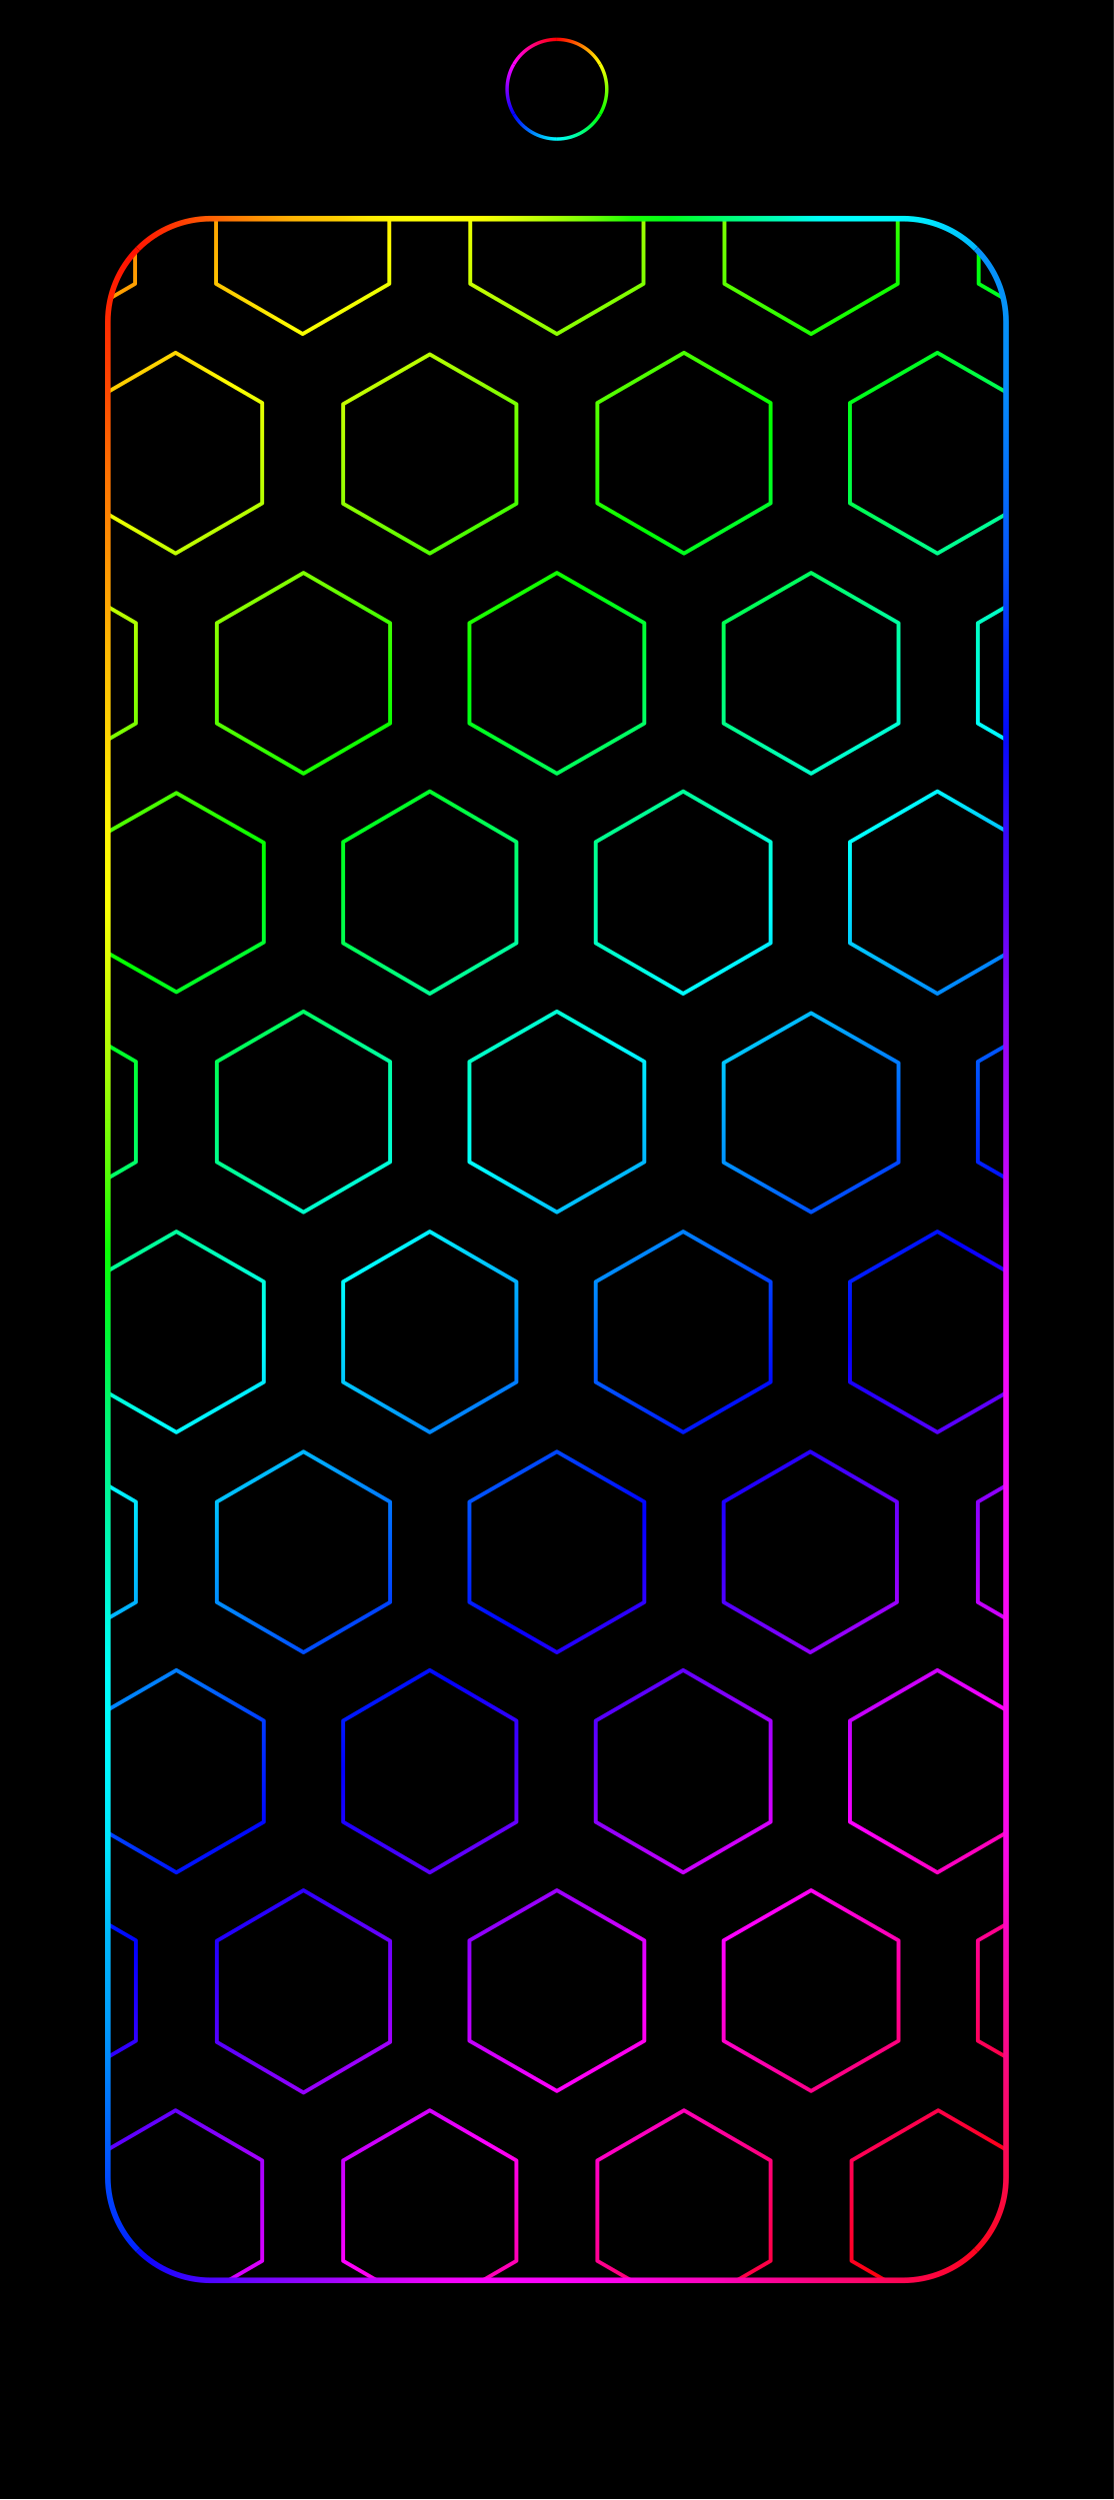
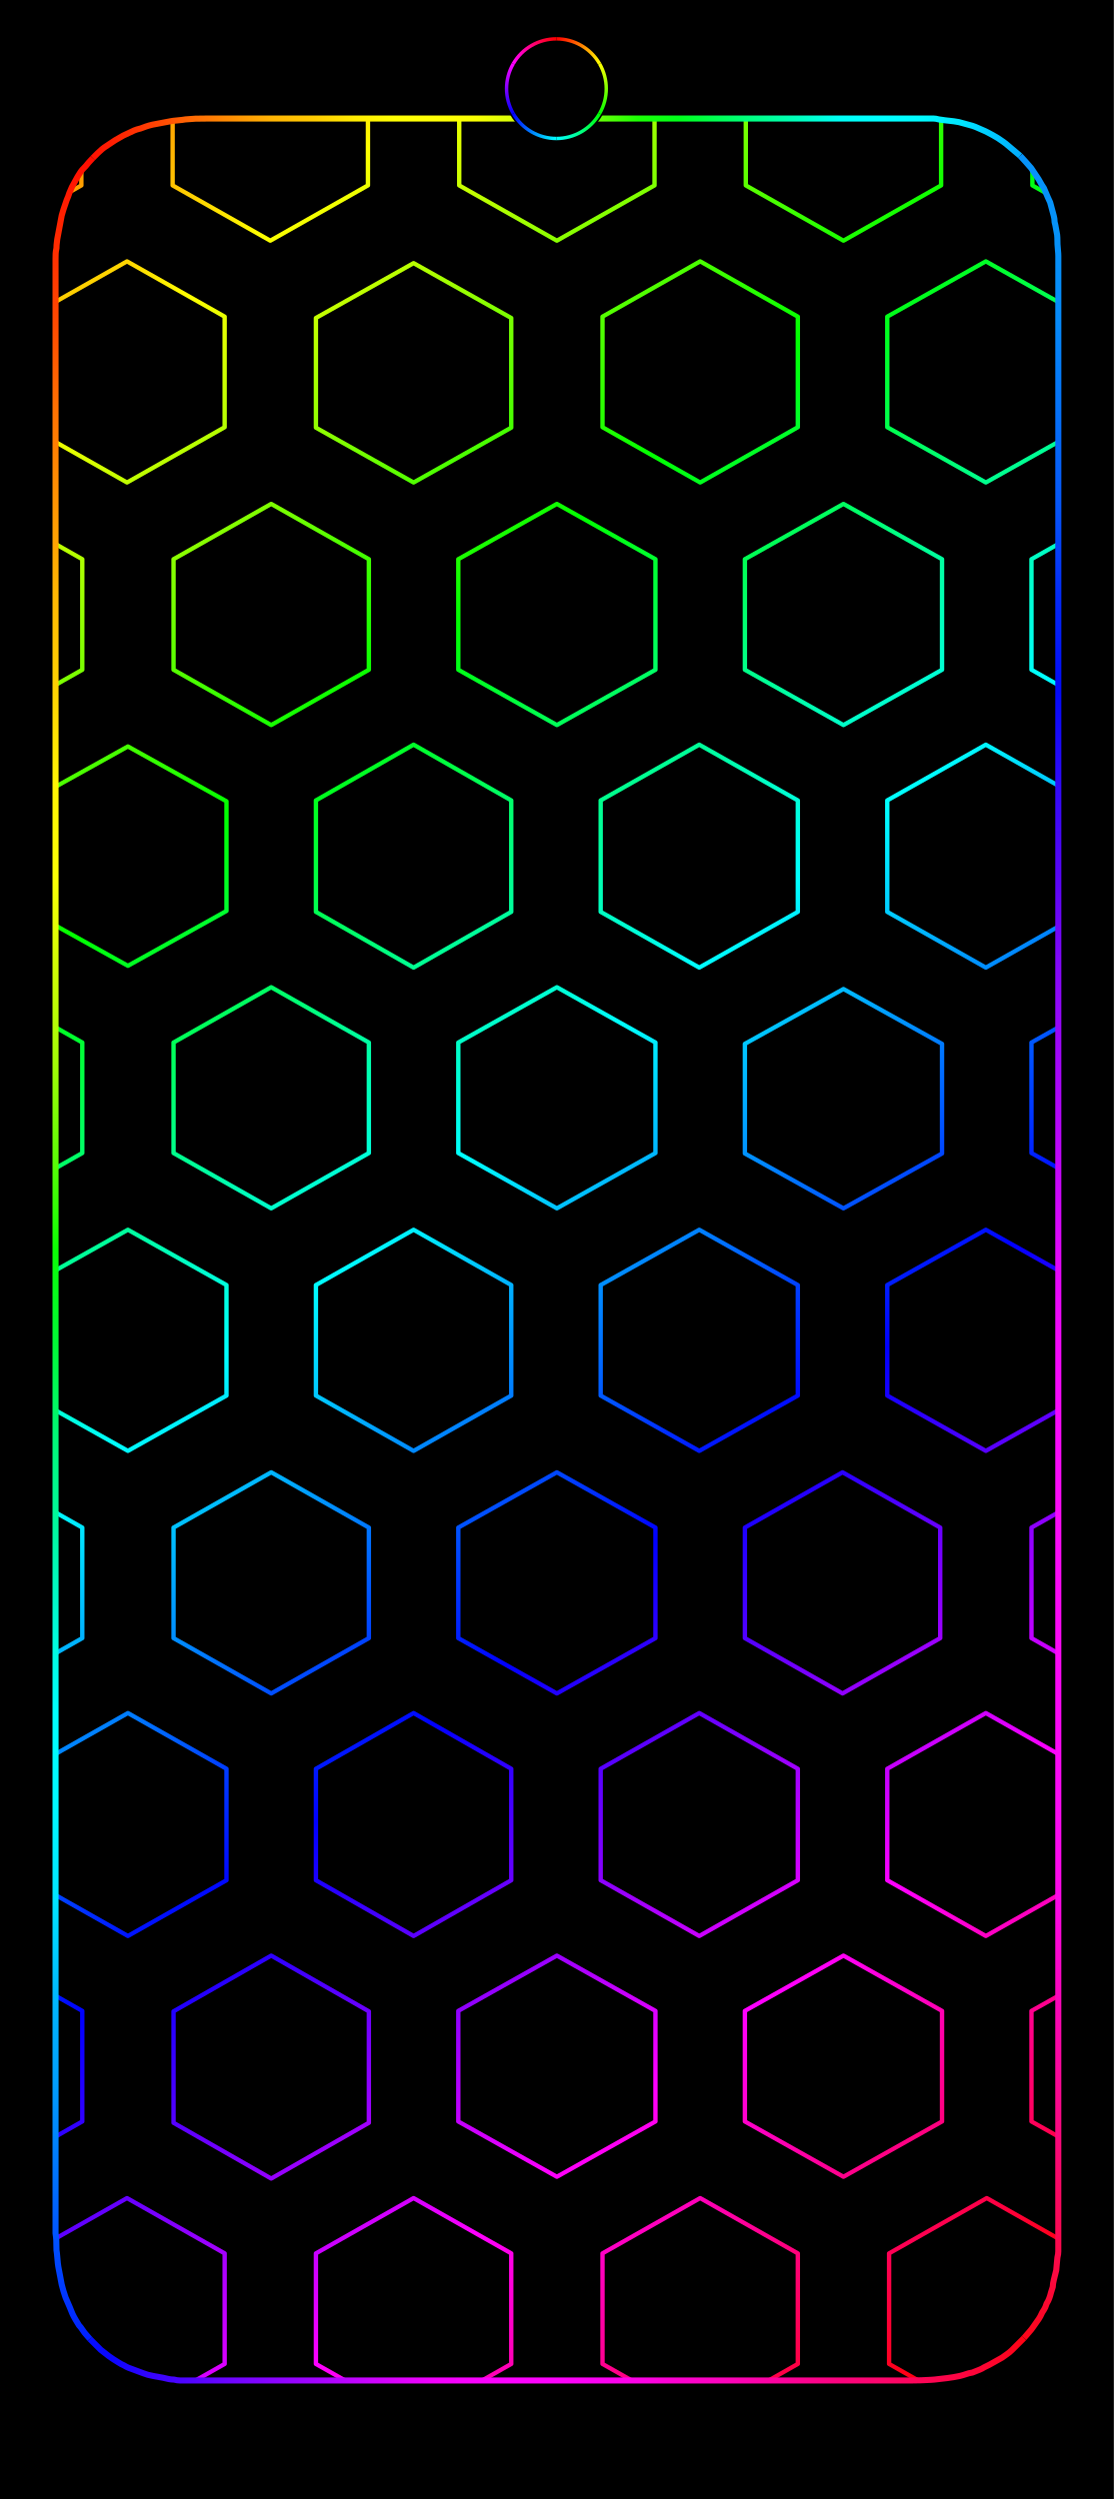
- <svg xmlns="http://www.w3.org/2000/svg" width="1080" height="2424" viewBox="0 0 1080 2424" data-frame-layout="continuous-grid">
+ <svg xmlns="http://www.w3.org/2000/svg" width="1080" height="2424" viewBox="0 0 1080 2424" data-frame-layout="continuous-grid" data-google-display="pixel_10">
  <defs>
    <linearGradient id="rainbow" gradientUnits="userSpaceOnUse" x1="0" y1="0" x2="1145.099" y2="1346.605">
      <stop offset="0" stop-color="#ff007e" />
      <stop offset="0.065" stop-color="#ff0000" />
      <stop offset="0.196" stop-color="#ffff00" />
      <stop offset="0.328" stop-color="#00ff00" />
      <stop offset="0.459" stop-color="#00ffff" />
      <stop offset="0.59" stop-color="#0000ff" />
      <stop offset="0.722" stop-color="#ff00ff" />
      <stop offset="0.853" stop-color="#ff0000" />
      <stop offset="0.984" stop-color="#ffff00" />
      <stop offset="1" stop-color="#e0ff00" />
    </linearGradient>
    <linearGradient id="frame-top" gradientUnits="userSpaceOnUse" x1="21.6" y1="21.6" x2="1058.4" y2="21.6">
      <stop offset="0" stop-color="#ff0601" />
      <stop offset="0.042" stop-color="#ff1e02" />
      <stop offset="0.083" stop-color="#ff4003" />
      <stop offset="0.125" stop-color="#ff6a04" />
      <stop offset="0.167" stop-color="#ff9103" />
      <stop offset="0.208" stop-color="#ffb504" />
      <stop offset="0.25" stop-color="#ffcb01" />
      <stop offset="0.292" stop-color="#ffeb02" />
      <stop offset="0.333" stop-color="#ffff03" />
      <stop offset="0.375" stop-color="#ffff05" />
      <stop offset="0.417" stop-color="#f9ff02" />
      <stop offset="0.458" stop-color="#d5ff07" />
      <stop offset="0.5" stop-color="#a4ff03" />
      <stop offset="0.542" stop-color="#69ff07" />
      <stop offset="0.583" stop-color="#1cff04" />
      <stop offset="0.625" stop-color="#00ff1b" />
      <stop offset="0.667" stop-color="#00ff57" />
      <stop offset="0.708" stop-color="#00ff8c" />
      <stop offset="0.75" stop-color="#00ffbf" />
      <stop offset="0.792" stop-color="#00fff7" />
      <stop offset="0.833" stop-color="#00ffff" />
      <stop offset="0.875" stop-color="#00fbff" />
      <stop offset="0.917" stop-color="#00e4ff" />
      <stop offset="0.958" stop-color="#00c0ff" />
      <stop offset="1" stop-color="#0693fb" />
    </linearGradient>
    <linearGradient id="frame-right" gradientUnits="userSpaceOnUse" x1="1058.4" y1="21.6" x2="1058.4" y2="2402.4">
      <stop offset="0" stop-color="#0793fb" />
      <stop offset="0.042" stop-color="#0692f8" />
      <stop offset="0.083" stop-color="#068af9" />
      <stop offset="0.125" stop-color="#0571f9" />
      <stop offset="0.167" stop-color="#0656f9" />
      <stop offset="0.208" stop-color="#042af9" />
      <stop offset="0.25" stop-color="#030af9" />
      <stop offset="0.292" stop-color="#310af9" />
      <stop offset="0.333" stop-color="#5905f8" />
      <stop offset="0.375" stop-color="#8608f9" />
      <stop offset="0.417" stop-color="#a407f9" />
      <stop offset="0.458" stop-color="#bf07f9" />
      <stop offset="0.5" stop-color="#df08f9" />
      <stop offset="0.542" stop-color="#f309fa" />
      <stop offset="0.583" stop-color="#f70bf9" />
      <stop offset="0.625" stop-color="#fa0df7" />
      <stop offset="0.667" stop-color="#fa0af6" />
      <stop offset="0.708" stop-color="#fa09f6" />
      <stop offset="0.75" stop-color="#fa0cf3" />
      <stop offset="0.792" stop-color="#fb09e7" />
      <stop offset="0.833" stop-color="#fa07be" />
      <stop offset="0.875" stop-color="#fa0995" />
      <stop offset="0.917" stop-color="#fa0969" />
      <stop offset="0.958" stop-color="#fb0943" />
      <stop offset="1" stop-color="#fc0509" />
    </linearGradient>
    <linearGradient id="frame-bottom" gradientUnits="userSpaceOnUse" x1="21.6" y1="2402.4" x2="1058.4" y2="2402.4">
      <stop offset="0" stop-color="#0016ff" />
      <stop offset="0.042" stop-color="#0b05ff" />
      <stop offset="0.083" stop-color="#3604fe" />
      <stop offset="0.125" stop-color="#5304ff" />
      <stop offset="0.167" stop-color="#7005ff" />
      <stop offset="0.208" stop-color="#8a04ff" />
      <stop offset="0.25" stop-color="#a204fe" />
      <stop offset="0.292" stop-color="#c004ff" />
      <stop offset="0.333" stop-color="#da03fc" />
      <stop offset="0.375" stop-color="#f202fc" />
      <stop offset="0.417" stop-color="#f903fd" />
      <stop offset="0.458" stop-color="#fb03fe" />
      <stop offset="0.5" stop-color="#fc03fb" />
      <stop offset="0.542" stop-color="#fa03f2" />
      <stop offset="0.583" stop-color="#fb03e6" />
      <stop offset="0.625" stop-color="#fb02cf" />
      <stop offset="0.667" stop-color="#fb04be" />
      <stop offset="0.708" stop-color="#fb03a9" />
      <stop offset="0.75" stop-color="#fb0392" />
      <stop offset="0.792" stop-color="#fa037d" />
      <stop offset="0.833" stop-color="#fc066d" />
      <stop offset="0.875" stop-color="#fc0557" />
      <stop offset="0.917" stop-color="#fd0541" />
      <stop offset="0.958" stop-color="#fd0526" />
      <stop offset="1" stop-color="#fe0206" />
    </linearGradient>
    <linearGradient id="frame-left" gradientUnits="userSpaceOnUse" x1="21.6" y1="21.6" x2="21.6" y2="2402.4">
      <stop offset="0" stop-color="#ff0502" />
      <stop offset="0.042" stop-color="#ff2500" />
      <stop offset="0.083" stop-color="#ff4800" />
      <stop offset="0.125" stop-color="#ff7301" />
      <stop offset="0.167" stop-color="#ff9602" />
      <stop offset="0.208" stop-color="#ffb802" />
      <stop offset="0.25" stop-color="#ffd402" />
      <stop offset="0.292" stop-color="#fff404" />
      <stop offset="0.333" stop-color="#fbff05" />
      <stop offset="0.375" stop-color="#cffd05" />
      <stop offset="0.417" stop-color="#a1fc06" />
      <stop offset="0.458" stop-color="#5ffd06" />
      <stop offset="0.5" stop-color="#0bfe04" />
      <stop offset="0.542" stop-color="#00f936" />
      <stop offset="0.583" stop-color="#00f776" />
      <stop offset="0.625" stop-color="#00f79f" />
      <stop offset="0.667" stop-color="#00fad5" />
      <stop offset="0.708" stop-color="#00fefd" />
      <stop offset="0.75" stop-color="#00f8ff" />
      <stop offset="0.792" stop-color="#00e4ff" />
      <stop offset="0.833" stop-color="#00b9fd" />
      <stop offset="0.875" stop-color="#019dfd" />
      <stop offset="0.917" stop-color="#0071fd" />
      <stop offset="0.958" stop-color="#0042fe" />
      <stop offset="1" stop-color="#0013ff" />
    </linearGradient>
-     <linearGradient id="camera-0" gradientUnits="userSpaceOnUse" x1="540" y1="38.173" x2="581.852" y2="62.337">
+     <linearGradient id="camera-0" gradientUnits="userSpaceOnUse" x1="539.5" y1="37.673" x2="581.352" y2="61.837">
      <stop stop-color="#ff0000" />
      <stop offset="1" stop-color="#ffff00" />
    </linearGradient>
-     <linearGradient id="camera-1" gradientUnits="userSpaceOnUse" x1="581.852" y1="62.337" x2="581.852" y2="110.663">
+     <linearGradient id="camera-1" gradientUnits="userSpaceOnUse" x1="581.352" y1="61.837" x2="581.352" y2="110.163">
      <stop stop-color="#ffff00" />
      <stop offset="1" stop-color="#00ff00" />
    </linearGradient>
-     <linearGradient id="camera-2" gradientUnits="userSpaceOnUse" x1="581.852" y1="110.663" x2="540" y2="134.827">
+     <linearGradient id="camera-2" gradientUnits="userSpaceOnUse" x1="581.352" y1="110.163" x2="539.5" y2="134.327">
      <stop stop-color="#00ff00" />
      <stop offset="1" stop-color="#00ffff" />
    </linearGradient>
-     <linearGradient id="camera-3" gradientUnits="userSpaceOnUse" x1="540" y1="134.827" x2="498.148" y2="110.663">
+     <linearGradient id="camera-3" gradientUnits="userSpaceOnUse" x1="539.5" y1="134.327" x2="497.648" y2="110.163">
      <stop stop-color="#00ffff" />
      <stop offset="1" stop-color="#0000ff" />
    </linearGradient>
-     <linearGradient id="camera-4" gradientUnits="userSpaceOnUse" x1="498.148" y1="110.663" x2="498.148" y2="62.337">
+     <linearGradient id="camera-4" gradientUnits="userSpaceOnUse" x1="497.648" y1="110.163" x2="497.648" y2="61.837">
      <stop stop-color="#0000ff" />
      <stop offset="1" stop-color="#ff00ff" />
    </linearGradient>
-     <linearGradient id="camera-5" gradientUnits="userSpaceOnUse" x1="498.148" y1="62.337" x2="540" y2="38.173">
+     <linearGradient id="camera-5" gradientUnits="userSpaceOnUse" x1="497.648" y1="61.837" x2="539.5" y2="37.673">
      <stop stop-color="#ff00ff" />
      <stop offset="1" stop-color="#ff0000" />
    </linearGradient>
    <clipPath id="rgb-frame-clip">
-       <rect x="21.6" y="21.6" width="1036.8" height="2380.8" rx="119" />
+       <path d="M169.002,5.24 938.968,5.24 941.742,5.274 944.172,5.484 947.259,6.187 954.259,7.187 963.343,8.203 968.89,9.127 983.156,13.035 986.287,14.156 996.789,18.754 999.601,20.167 1004.926,23.021 1010.292,26.161 1015.913,30 1018.755,32.117 1034.07,45.051 1040.175,51.73 1045.875,58.259 1053.629,69.905 1057.354,76.439 1059.371,79.501 1063.428,89.028 1066.03,94.699 1069.859,108.934 1070.507,112.009 1070.826,115.83 1071.599,119.071 1073.5,129.42 1073.725,132.478 1073.879,139.503 1074.663,149.183 1074.76,152.088 1074.725,2281.035 1074.505,2283.99 1073.773,2287.638 1072.521,2301.199 1069.962,2311.434 1069.169,2315.18 1068.826,2318.959 1066.99,2324.759 1065.988,2328.459 1065.066,2331.128 1063.993,2333.684 1062.23,2336.832 1060.891,2340.591 1059.444,2343.302 1057.599,2346.156 1055.689,2350.128 1053.958,2353.051 1047.711,2361.952 1045.9,2364.432 1038.182,2373.407 1025.391,2386.199 1022.663,2388.657 1019.95,2390.7 1014.837,2394.339 1001.333,2401.9 995.602,2404.743 993.312,2406.09 990.932,2407.184 983.067,2410.308 979.361,2411.023 973.252,2412.964 969.787,2413.9 963.228,2415.16 956.313,2416.18 942.516,2417.782 939.046,2418.043 928.441,2418.546 917.759,2418.733 141.03,2418.76 137.965,2418.725 135.01,2418.505 131.705,2417.808 128.542,2417.611 125.939,2417.217 120.018,2415.86 109.145,2413.885 103.593,2412.653 98.704,2410.997 82.962,2405.135 80.688,2404.09 77.928,2402.498 75.452,2401.36 72.725,2399.72 67.068,2396.204 62.103,2392.777 53.446,2386.035 41.818,2374.407 36.151,2367.784 32.233,2362.207 30.243,2359.894 26.639,2353.944 24.802,2350.686 23.21,2347.466 20.336,2340.388 15.912,2330.165 13.677,2323.274 11.827,2316.453 8.179,2297.198 7.709,2293.787 6.711,2283.09 6.239,2279.635 6.019,2268.979 5.71,2265.171 5.24,2261.646 5.24,155.014 5.356,149.354 5.613,146.755 6.206,143.592 6.343,140.235 7.045,134.138 11.814,108.71 13.642,102.487 17.164,92.114 18.707,88.413 19.899,84.871 22.702,78.331 28.754,67.286 32.022,62.11 33.651,59.986 37.731,55.679 40.277,52.531 44.921,47.505 50.064,42.362 54.763,38.051 57.175,36.169 68.799,28.432 77.437,23.456 89.095,17.984 91.977,16.932 95.874,15.893 102.036,13.648 105.274,12.664 108.566,11.824 127.858,8.169 130.8,7.699 140.461,6.705 143.668,6.2 154.382,5.423Z" />
    </clipPath>
  </defs>
  <rect width="1080" height="2424" fill="#000" />
-   <g id="android-wallpaper-inset" transform="translate(86.4 193.92) scale(0.84)">
+   <g id="android-wallpaper-inset" transform="translate(49.091 110.182) scale(0.9090909)">
    <g clip-path="url(#rgb-frame-clip)">
-       <g transform="translate(40 40) scale(1.869 1.869) translate(-359.509 -0)">
-         <path d="M313,-62.586L366.5,-31.586L366.5,30.414L313,61.414L259.5,30.414L259.5,-31.586ZM470,-62.586L523.5,-31.586L523.5,30.414L470,61.414L416.5,30.414L416.5,-31.586ZM627,-62.586L680.5,-31.586L680.5,30.414L627,61.414L573.5,30.414L573.5,-31.586ZM784,-62.586L837.5,-31.586L837.5,30.414L784,61.414L730.5,30.414L730.5,-31.586ZM941,-62.586L994.5,-31.586L994.5,30.414L941,61.414L887.5,30.414L887.5,-31.586ZM391.5,73L445,104L445,166L391.5,197L338,166L338,104ZM548.5,74L602,104.75L602,166.25L548.5,197L495,166.25L495,104.75ZM705.5,73L759,104L759,166L705.5,197L652,166L652,104ZM862,73L916,104L916,166L862,197L808,166L808,104ZM313.5,209L367,240L367,302L313.5,333L260,302L260,240ZM470.5,209L524,240L524,302L470.5,333L417,302L417,240ZM627,209L681,240L681,302L627,333L573,302L573,240ZM784,209L838,240L838,302L784,333L730,302L730,240ZM940.5,209L994,240L994,302L940.5,333L887,302L887,240ZM392,345L446,375.75L446,437.25L392,468L338,437.25L338,375.75ZM548.5,344L602,375.25L602,437.75L548.5,469L495,437.75L495,375.25ZM705,344L759,375.25L759,437.75L705,469L651,437.75L651,375.25ZM862,344L916,375.25L916,437.75L862,469L808,437.75L808,375.25ZM313.5,480L367,511L367,573L313.5,604L260,573L260,511ZM470.5,480L524,511L524,573L470.5,604L417,573L417,511ZM627,480L681,511L681,573L627,604L573,573L573,511ZM784,481L838,511.75L838,573.25L784,604L730,573.25L730,511.75ZM941,480L995,511L995,573L941,604L887,573L887,511ZM392,616L446,647L446,709L392,740L338,709L338,647ZM548.5,616L602,647L602,709L548.5,740L495,709L495,647ZM705,616L759,647L759,709L705,740L651,709L651,647ZM862,616L916,647L916,709L862,740L808,709L808,647ZM313.5,752L367,783L367,845L313.5,876L260,845L260,783ZM470.5,752L524,783L524,845L470.5,876L417,845L417,783ZM627,752L681,783L681,845L627,876L573,845L573,783ZM783.5,752L837,783L837,845L783.5,876L730,845L730,783ZM940.5,752L994,783L994,845L940.5,876L887,845L887,783ZM392,887L446,918.25L446,980.75L392,1012L338,980.75L338,918.25ZM548.5,887L602,918.25L602,980.75L548.5,1012L495,980.75L495,918.25ZM705,887L759,918.25L759,980.75L705,1012L651,980.75L651,918.25ZM862,887L916,918.25L916,980.75L862,1012L808,980.75L808,918.25ZM313.5,1023L367,1054L367,1116L313.5,1147L260,1116L260,1054ZM470.5,1023L524,1054.25L524,1116.75L470.5,1148L417,1116.75L417,1054.25ZM627,1023L681,1054L681,1116L627,1147L573,1116L573,1054ZM784,1023L838,1054L838,1116L784,1147L730,1116L730,1054ZM941,1023L995,1054L995,1116L941,1147L887,1116L887,1054ZM391.5,1158.954L445,1189.954L445,1251.954L391.5,1282.954L338,1251.954L338,1189.954ZM548.5,1158.954L602,1189.954L602,1251.954L548.5,1282.954L495,1251.954L495,1189.954ZM705.5,1158.954L759,1189.954L759,1251.954L705.5,1282.954L652,1251.954L652,1189.954ZM862.5,1158.954L916,1189.954L916,1251.954L862.5,1282.954L809,1251.954L809,1189.954Z" fill="none" stroke="url(#rainbow)" stroke-width="2.4" stroke-linejoin="round" />
+       <g transform="scale(1.041667 1.018145) translate(-21.6 -21.6)">
+         <g transform="translate(40 40) scale(1.869 1.869) translate(-359.509 -0)">
+           <path d="M313,-62.586L366.5,-31.586L366.5,30.414L313,61.414L259.5,30.414L259.5,-31.586ZM470,-62.586L523.5,-31.586L523.5,30.414L470,61.414L416.5,30.414L416.5,-31.586ZM627,-62.586L680.5,-31.586L680.5,30.414L627,61.414L573.5,30.414L573.5,-31.586ZM784,-62.586L837.5,-31.586L837.5,30.414L784,61.414L730.5,30.414L730.5,-31.586ZM941,-62.586L994.5,-31.586L994.5,30.414L941,61.414L887.5,30.414L887.5,-31.586ZM391.5,73L445,104L445,166L391.5,197L338,166L338,104ZM548.5,74L602,104.75L602,166.25L548.5,197L495,166.25L495,104.75ZM705.5,73L759,104L759,166L705.5,197L652,166L652,104ZM862,73L916,104L916,166L862,197L808,166L808,104ZM313.5,209L367,240L367,302L313.5,333L260,302L260,240ZM470.5,209L524,240L524,302L470.5,333L417,302L417,240ZM627,209L681,240L681,302L627,333L573,302L573,240ZM784,209L838,240L838,302L784,333L730,302L730,240ZM940.5,209L994,240L994,302L940.5,333L887,302L887,240ZM392,345L446,375.75L446,437.25L392,468L338,437.25L338,375.75ZM548.5,344L602,375.25L602,437.75L548.5,469L495,437.75L495,375.25ZM705,344L759,375.25L759,437.75L705,469L651,437.75L651,375.25ZM862,344L916,375.25L916,437.75L862,469L808,437.75L808,375.25ZM313.5,480L367,511L367,573L313.5,604L260,573L260,511ZM470.5,480L524,511L524,573L470.5,604L417,573L417,511ZM627,480L681,511L681,573L627,604L573,573L573,511ZM784,481L838,511.75L838,573.25L784,604L730,573.25L730,511.75ZM941,480L995,511L995,573L941,604L887,573L887,511ZM392,616L446,647L446,709L392,740L338,709L338,647ZM548.5,616L602,647L602,709L548.5,740L495,709L495,647ZM705,616L759,647L759,709L705,740L651,709L651,647ZM862,616L916,647L916,709L862,740L808,709L808,647ZM313.5,752L367,783L367,845L313.5,876L260,845L260,783ZM470.5,752L524,783L524,845L470.5,876L417,845L417,783ZM627,752L681,783L681,845L627,876L573,845L573,783ZM783.5,752L837,783L837,845L783.5,876L730,845L730,783ZM940.5,752L994,783L994,845L940.5,876L887,845L887,783ZM392,887L446,918.25L446,980.75L392,1012L338,980.75L338,918.25ZM548.5,887L602,918.25L602,980.75L548.5,1012L495,980.75L495,918.25ZM705,887L759,918.25L759,980.75L705,1012L651,980.75L651,918.25ZM862,887L916,918.25L916,980.75L862,1012L808,980.75L808,918.25ZM313.5,1023L367,1054L367,1116L313.5,1147L260,1116L260,1054ZM470.5,1023L524,1054.25L524,1116.75L470.5,1148L417,1116.75L417,1054.25ZM627,1023L681,1054L681,1116L627,1147L573,1116L573,1054ZM784,1023L838,1054L838,1116L784,1147L730,1116L730,1054ZM941,1023L995,1054L995,1116L941,1147L887,1116L887,1054ZM391.5,1158.954L445,1189.954L445,1251.954L391.5,1282.954L338,1251.954L338,1189.954ZM548.5,1158.954L602,1189.954L602,1251.954L548.5,1282.954L495,1251.954L495,1189.954ZM705.5,1158.954L759,1189.954L759,1251.954L705.5,1282.954L652,1251.954L652,1189.954ZM862.5,1158.954L916,1189.954L916,1251.954L862.5,1282.954L809,1251.954L809,1189.954Z" fill="none" stroke="url(#rainbow)" stroke-width="2.4" stroke-linejoin="round" />
+         </g>
      </g>
    </g>
-     <path d="M56.454,56.454A119,119 0 0 1 140.6,21.6L939.4,21.6A119,119 0 0 1 1023.546,56.454" fill="none" stroke="url(#frame-top)" stroke-width="6.48" stroke-linecap="butt" />
-     <path d="M1023.546,56.454A119,119 0 0 1 1058.4,140.6L1058.4,2283.4A119,119 0 0 1 1023.546,2367.546" fill="none" stroke="url(#frame-right)" stroke-width="6.48" stroke-linecap="butt" />
-     <path d="M1023.546,2367.546A119,119 0 0 1 939.4,2402.4L140.6,2402.4A119,119 0 0 1 56.454,2367.546" fill="none" stroke="url(#frame-bottom)" stroke-width="6.48" stroke-linecap="butt" />
-     <path d="M56.454,2367.546A119,119 0 0 1 21.6,2283.4L21.6,140.6A119,119 0 0 1 56.454,56.454" fill="none" stroke="url(#frame-left)" stroke-width="6.48" stroke-linecap="butt" />
+     <path d="M44.921,47.505 50.064,42.362 54.763,38.051 57.175,36.169 68.799,28.432 77.437,23.456 89.095,17.984 91.977,16.932 95.874,15.893 102.036,13.648 105.274,12.664 108.566,11.824 127.858,8.169 130.8,7.699 140.461,6.705 143.668,6.2 154.382,5.423 169.002,5.24 938.968,5.24 941.742,5.274 944.172,5.484 947.259,6.187 954.259,7.187 963.343,8.203 968.89,9.127 983.156,13.035 986.287,14.156 996.789,18.754 999.601,20.167 1004.926,23.021 1010.292,26.161 1015.913,30 1018.755,32.117 1034.07,45.051" fill="none" stroke="url(#frame-top)" stroke-width="6.48" stroke-linecap="butt" stroke-linejoin="round" />
+     <path d="M1034.07,45.051 1040.175,51.73 1045.875,58.259 1053.629,69.905 1057.354,76.439 1059.371,79.501 1063.428,89.028 1066.03,94.699 1069.859,108.934 1070.507,112.009 1070.826,115.83 1071.599,119.071 1073.5,129.42 1073.725,132.478 1073.879,139.503 1074.663,149.183 1074.76,152.088 1074.725,2281.035 1074.505,2283.99 1073.773,2287.638 1072.521,2301.199 1069.962,2311.434 1069.169,2315.18 1068.826,2318.959 1066.99,2324.759 1065.988,2328.459 1065.066,2331.128 1063.993,2333.684 1062.23,2336.832 1060.891,2340.591 1059.444,2343.302 1057.599,2346.156 1055.689,2350.128 1053.958,2353.051 1047.711,2361.952 1045.9,2364.432 1038.182,2373.407" fill="none" stroke="url(#frame-right)" stroke-width="6.48" stroke-linecap="butt" stroke-linejoin="round" />
+     <path d="M1038.182,2373.407 1025.391,2386.199 1022.663,2388.657 1019.95,2390.7 1014.837,2394.339 1001.333,2401.9 995.602,2404.743 993.312,2406.09 990.932,2407.184 983.067,2410.308 979.361,2411.023 973.252,2412.964 969.787,2413.9 963.228,2415.16 956.313,2416.18 942.516,2417.782 939.046,2418.043 928.441,2418.546 917.759,2418.733 141.03,2418.76 137.965,2418.725 135.01,2418.505 131.705,2417.808 128.542,2417.611 125.939,2417.217 120.018,2415.86 109.145,2413.885 103.593,2412.653 98.704,2410.997 82.962,2405.135 80.688,2404.09 77.928,2402.498 75.452,2401.36 72.725,2399.72 67.068,2396.204 62.103,2392.777 53.446,2386.035 41.818,2374.407" fill="none" stroke="url(#frame-bottom)" stroke-width="6.48" stroke-linecap="butt" stroke-linejoin="round" />
+     <path d="M41.818,2374.407 36.151,2367.784 32.233,2362.207 30.243,2359.894 26.639,2353.944 24.802,2350.686 23.21,2347.466 20.336,2340.388 15.912,2330.165 13.677,2323.274 11.827,2316.453 8.179,2297.198 7.709,2293.787 6.711,2283.09 6.239,2279.635 6.019,2268.979 5.71,2265.171 5.24,2261.646 5.24,155.014 5.356,149.354 5.613,146.755 6.206,143.592 6.343,140.235 7.045,134.138 11.814,108.71 13.642,102.487 17.164,92.114 18.707,88.413 19.899,84.871 22.702,78.331 28.754,67.286 32.022,62.11 33.651,59.986 37.731,55.679 40.277,52.531 44.921,47.505" fill="none" stroke="url(#frame-left)" stroke-width="6.48" stroke-linecap="butt" stroke-linejoin="round" />
  </g>
-   <circle cx="540" cy="86.5" r="51.5" fill="#000" />
-   <path d="M540,38.173A48.327,48.327 0 0 1 581.852,62.337" fill="none" stroke="url(#camera-0)" stroke-width="3.346" />
-   <path d="M581.852,62.337A48.327,48.327 0 0 1 581.852,110.663" fill="none" stroke="url(#camera-1)" stroke-width="3.346" />
-   <path d="M581.852,110.663A48.327,48.327 0 0 1 540,134.827" fill="none" stroke="url(#camera-2)" stroke-width="3.346" />
-   <path d="M540,134.827A48.327,48.327 0 0 1 498.148,110.663" fill="none" stroke="url(#camera-3)" stroke-width="3.346" />
-   <path d="M498.148,110.663A48.327,48.327 0 0 1 498.148,62.337" fill="none" stroke="url(#camera-4)" stroke-width="3.346" />
-   <path d="M498.148,62.337A48.327,48.327 0 0 1 540,38.173" fill="none" stroke="url(#camera-5)" stroke-width="3.346" />
+   <circle cx="539.5" cy="86" r="51.5" fill="#000" />
+   <path d="M539.5,37.673A48.327,48.327 0 0 1 581.352,61.837" fill="none" stroke="url(#camera-0)" stroke-width="3.346" />
+   <path d="M581.352,61.837A48.327,48.327 0 0 1 581.352,110.163" fill="none" stroke="url(#camera-1)" stroke-width="3.346" />
+   <path d="M581.352,110.163A48.327,48.327 0 0 1 539.5,134.327" fill="none" stroke="url(#camera-2)" stroke-width="3.346" />
+   <path d="M539.5,134.327A48.327,48.327 0 0 1 497.648,110.163" fill="none" stroke="url(#camera-3)" stroke-width="3.346" />
+   <path d="M497.648,110.163A48.327,48.327 0 0 1 497.648,61.837" fill="none" stroke="url(#camera-4)" stroke-width="3.346" />
+   <path d="M497.648,61.837A48.327,48.327 0 0 1 539.5,37.673" fill="none" stroke="url(#camera-5)" stroke-width="3.346" />
</svg>
